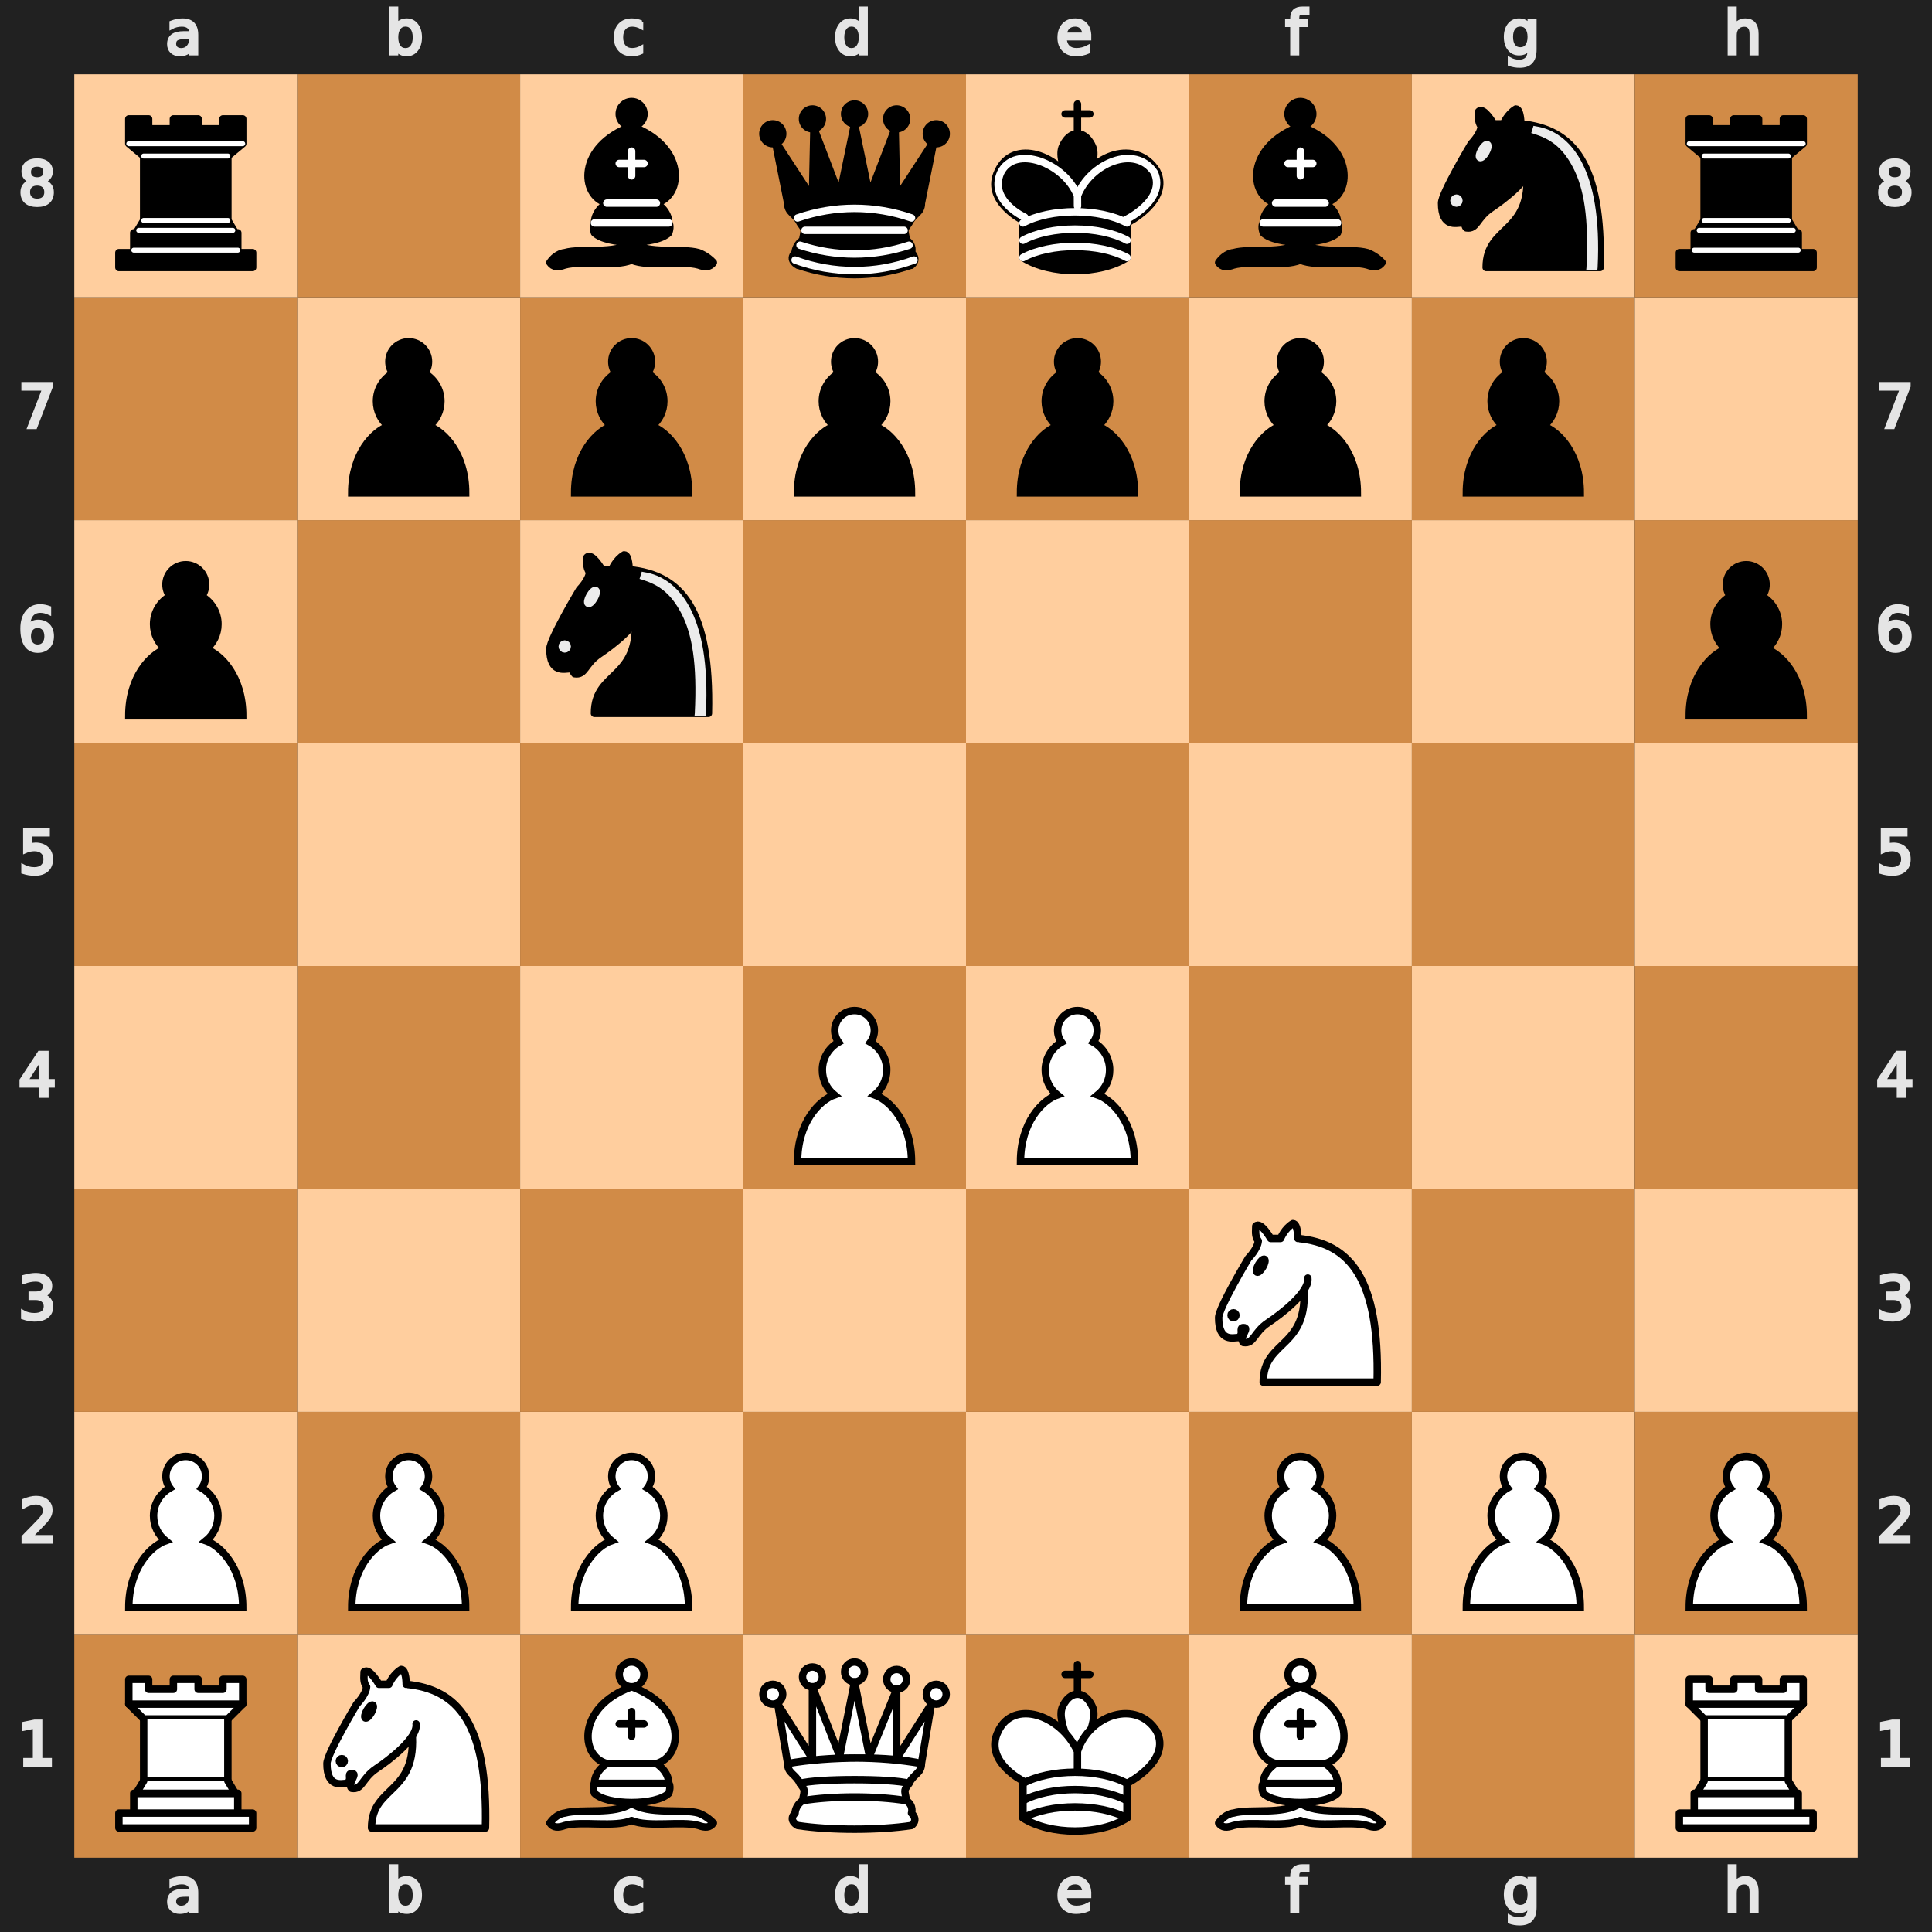
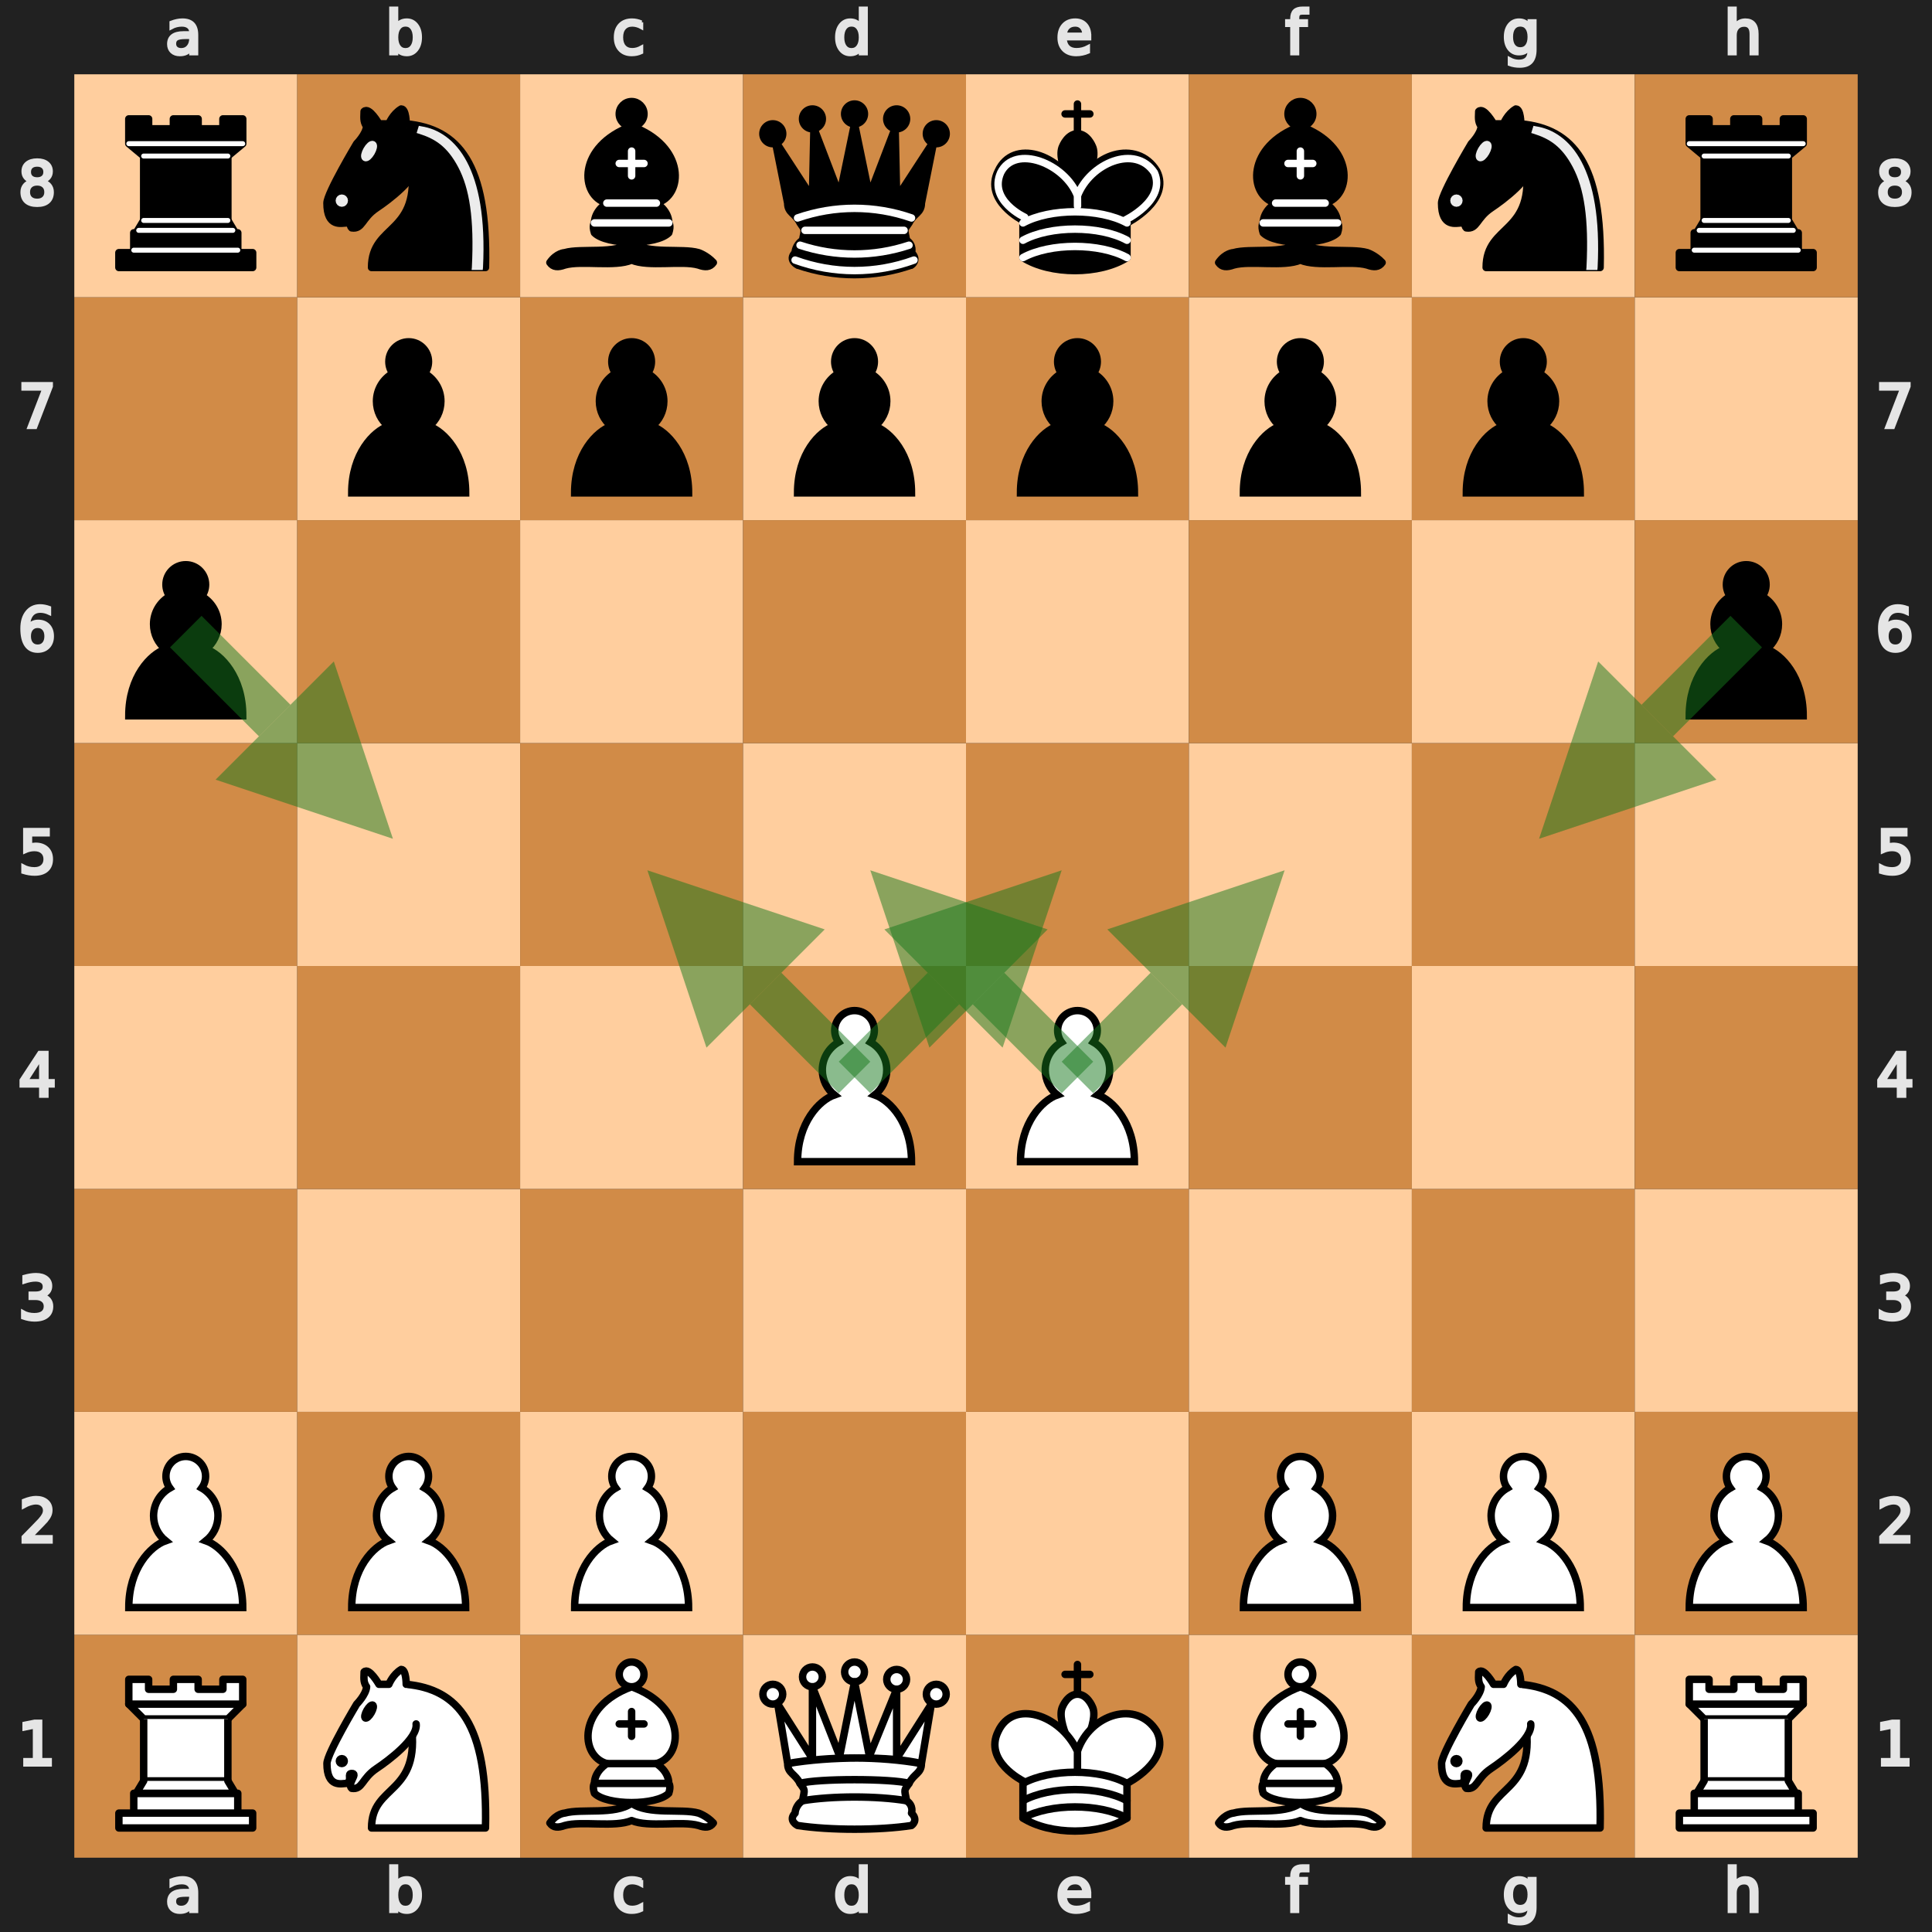
<svg xmlns="http://www.w3.org/2000/svg" xmlns:xlink="http://www.w3.org/1999/xlink" version="1.2" baseProfile="tiny" viewBox="0 0 390 390">
  <defs>
    <g id="white-pawn" class="white pawn">
      <path d="M22.5 9c-2.21 0-4 1.79-4 4 0 .89.29 1.71.78 2.38C17.33 16.5 16 18.59 16 21c0 2.03.94 3.84 2.41 5.03-3 1.06-7.41 5.55-7.41 13.47h23c0-7.92-4.41-12.41-7.41-13.47 1.47-1.19 2.41-3 2.41-5.03 0-2.41-1.33-4.5-3.28-5.62.49-.67.78-1.49.78-2.38 0-2.21-1.79-4-4-4z" fill="#fff" stroke="#000" stroke-width="1.5" stroke-linecap="round" />
    </g>
    <g id="white-knight" class="white knight" fill="none" fill-rule="evenodd" stroke="#000" stroke-width="1.5" stroke-linecap="round" stroke-linejoin="round">
      <path d="M 22,10 C 32.5,11 38.5,18 38,39 L 15,39 C 15,30 25,32.5 23,18" style="fill:#ffffff; stroke:#000000;" />
      <path d="M 24,18 C 24.38,20.91 18.45,25.37 16,27 C 13,29 13.18,31.34 11,31 C 9.958,30.06 12.41,27.96 11,28 C 10,28 11.19,29.23 10,30 C 9,30 5.997,31 6,26 C 6,24 12,14 12,14 C 12,14 13.89,12.1 14,10.5 C 13.27,9.506 13.5,8.5 13.5,7.5 C 14.5,6.5 16.5,10 16.5,10 L 18.5,10 C 18.5,10 19.28,8.008 21,7 C 22,7 22,10 22,10" style="fill:#ffffff; stroke:#000000;" />
      <path d="M 9.5 25.5 A 0.5 0.5 0 1 1 8.5,25.5 A 0.5 0.5 0 1 1 9.5 25.5 z" style="fill:#000000; stroke:#000000;" />
      <path d="M 15 15.5 A 0.5 1.5 0 1 1 14,15.5 A 0.5 1.5 0 1 1 15 15.5 z" transform="matrix(0.866,0.5,-0.5,0.866,9.693,-5.173)" style="fill:#000000; stroke:#000000;" />
    </g>
    <g id="white-bishop" class="white bishop" fill="none" fill-rule="evenodd" stroke="#000" stroke-width="1.5" stroke-linecap="round" stroke-linejoin="round">
      <g fill="#fff" stroke-linecap="butt">
        <path d="M9 36c3.39-.97 10.11.43 13.5-2 3.39 2.43 10.11 1.03 13.5 2 0 0 1.65.54 3 2-.68.97-1.65.99-3 .5-3.39-.97-10.11.46-13.5-1-3.39 1.46-10.11.03-13.5 1-1.354.49-2.323.47-3-.5 1.354-1.94 3-2 3-2zM15 32c2.5 2.5 12.5 2.5 15 0 .5-1.5 0-2 0-2 0-2.5-2.5-4-2.5-4 5.5-1.5 6-11.5-5-15.5-11 4-10.5 14-5 15.5 0 0-2.5 1.5-2.5 4 0 0-.5.5 0 2zM25 8a2.5 2.5 0 1 1-5 0 2.5 2.5 0 1 1 5 0z" />
      </g>
      <path d="M17.5 26h10M15 30h15m-7.5-14.5v5M20 18h5" stroke-linejoin="miter" />
    </g>
    <g id="white-rook" class="white rook" fill="#fff" fill-rule="evenodd" stroke="#000" stroke-width="1.5" stroke-linecap="round" stroke-linejoin="round">
      <path d="M9 39h27v-3H9v3zM12 36v-4h21v4H12zM11 14V9h4v2h5V9h5v2h5V9h4v5" stroke-linecap="butt" />
      <path d="M34 14l-3 3H14l-3-3" />
      <path d="M31 17v12.5H14V17" stroke-linecap="butt" stroke-linejoin="miter" />
      <path d="M31 29.5l1.5 2.5h-20l1.5-2.5" />
      <path d="M11 14h23" fill="none" stroke-linejoin="miter" />
    </g>
    <g id="white-queen" class="white queen" fill="#fff" fill-rule="evenodd" stroke="#000" stroke-width="1.5" stroke-linecap="round" stroke-linejoin="round">
      <path d="M8 12a2 2 0 1 1-4 0 2 2 0 1 1 4 0zM24.5 7.5a2 2 0 1 1-4 0 2 2 0 1 1 4 0zM41 12a2 2 0 1 1-4 0 2 2 0 1 1 4 0zM16 8.5a2 2 0 1 1-4 0 2 2 0 1 1 4 0zM33 9a2 2 0 1 1-4 0 2 2 0 1 1 4 0z" />
      <path d="M9 26c8.5-1.5 21-1.5 27 0l2-12-7 11V11l-5.5 13.5-3-15-3 15-5.5-14V25L7 14l2 12zM9 26c0 2 1.5 2 2.5 4 1 1.5 1 1 .5 3.5-1.5 1-1.5 2.5-1.5 2.5-1.5 1.5.5 2.5.5 2.5 6.5 1 16.5 1 23 0 0 0 1.5-1 0-2.5 0 0 .5-1.5-1-2.5-.5-2.5-.5-2 .5-3.5 1-2 2.5-2 2.5-4-8.5-1.5-18.5-1.5-27 0z" stroke-linecap="butt" />
      <path d="M11.5 30c3.5-1 18.5-1 22 0M12 33.5c6-1 15-1 21 0" fill="none" />
    </g>
    <g id="white-king" class="white king" fill="none" fill-rule="evenodd" stroke="#000" stroke-width="1.5" stroke-linecap="round" stroke-linejoin="round">
      <path d="M22.5 11.63V6M20 8h5" stroke-linejoin="miter" />
      <path d="M22.5 25s4.5-7.5 3-10.5c0 0-1-2.5-3-2.5s-3 2.5-3 2.5c-1.5 3 3 10.5 3 10.5" fill="#fff" stroke-linecap="butt" stroke-linejoin="miter" />
      <path d="M11.5 37c5.5 3.5 15.5 3.5 21 0v-7s9-4.5 6-10.5c-4-6.5-13.5-3.5-16 4V27v-3.5c-3.5-7.5-13-10.5-16-4-3 6 5 10 5 10V37z" fill="#fff" />
      <path d="M11.5 30c5.5-3 15.5-3 21 0m-21 3.5c5.5-3 15.5-3 21 0m-21 3.5c5.5-3 15.5-3 21 0" />
    </g>
    <g id="black-pawn" class="black pawn">
      <path d="M22.5 9c-2.21 0-4 1.79-4 4 0 .89.29 1.71.78 2.38C17.33 16.5 16 18.59 16 21c0 2.03.94 3.84 2.41 5.03-3 1.06-7.41 5.55-7.41 13.47h23c0-7.92-4.41-12.41-7.41-13.47 1.47-1.19 2.41-3 2.41-5.03 0-2.41-1.33-4.5-3.28-5.62.49-.67.78-1.49.78-2.38 0-2.21-1.79-4-4-4z" stroke="#000" stroke-width="1.5" stroke-linecap="round" />
    </g>
    <g id="black-knight" class="black knight" fill="none" fill-rule="evenodd" stroke="#000" stroke-width="1.5" stroke-linecap="round" stroke-linejoin="round">
      <path d="M 22,10 C 32.5,11 38.5,18 38,39 L 15,39 C 15,30 25,32.5 23,18" style="fill:#000000; stroke:#000000;" />
      <path d="M 24,18 C 24.38,20.91 18.45,25.37 16,27 C 13,29 13.18,31.34 11,31 C 9.958,30.06 12.41,27.96 11,28 C 10,28 11.19,29.23 10,30 C 9,30 5.997,31 6,26 C 6,24 12,14 12,14 C 12,14 13.89,12.1 14,10.5 C 13.27,9.506 13.5,8.5 13.5,7.5 C 14.5,6.5 16.5,10 16.5,10 L 18.5,10 C 18.5,10 19.28,8.008 21,7 C 22,7 22,10 22,10" style="fill:#000000; stroke:#000000;" />
      <path d="M 9.5 25.5 A 0.5 0.5 0 1 1 8.5,25.5 A 0.5 0.5 0 1 1 9.5 25.5 z" style="fill:#ececec; stroke:#ececec;" />
      <path d="M 15 15.5 A 0.5 1.5 0 1 1 14,15.5 A 0.5 1.5 0 1 1 15 15.5 z" transform="matrix(0.866,0.5,-0.5,0.866,9.693,-5.173)" style="fill:#ececec; stroke:#ececec;" />
      <path d="M 24.55,10.4 L 24.1,11.85 L 24.6,12 C 27.75,13 30.25,14.49 32.5,18.75 C 34.75,23.01 35.75,29.06 35.25,39 L 35.2,39.5 L 37.45,39.5 L 37.5,39 C 38,28.94 36.62,22.15 34.25,17.66 C 31.88,13.17 28.46,11.02 25.06,10.5 L 24.55,10.4 z " style="fill:#ececec; stroke:none;" />
    </g>
    <g id="black-bishop" class="black bishop" fill="none" fill-rule="evenodd" stroke="#000" stroke-width="1.5" stroke-linecap="round" stroke-linejoin="round">
      <path d="M9 36c3.39-.97 10.11.43 13.5-2 3.39 2.43 10.11 1.03 13.5 2 0 0 1.65.54 3 2-.68.97-1.65.99-3 .5-3.39-.97-10.11.46-13.5-1-3.39 1.46-10.11.03-13.5 1-1.354.49-2.323.47-3-.5 1.354-1.94 3-2 3-2zm6-4c2.5 2.5 12.5 2.5 15 0 .5-1.5 0-2 0-2 0-2.5-2.5-4-2.5-4 5.5-1.5 6-11.5-5-15.5-11 4-10.5 14-5 15.5 0 0-2.5 1.5-2.5 4 0 0-.5.5 0 2zM25 8a2.5 2.5 0 1 1-5 0 2.5 2.5 0 1 1 5 0z" fill="#000" stroke-linecap="butt" />
      <path d="M17.5 26h10M15 30h15m-7.5-14.5v5M20 18h5" stroke="#fff" stroke-linejoin="miter" />
    </g>
    <g id="black-rook" class="black rook" fill="#000" fill-rule="evenodd" stroke="#000" stroke-width="1.5" stroke-linecap="round" stroke-linejoin="round">
      <path d="M9 39h27v-3H9v3zM12.5 32l1.5-2.5h17l1.5 2.5h-20zM12 36v-4h21v4H12z" stroke-linecap="butt" />
      <path d="M14 29.5v-13h17v13H14z" stroke-linecap="butt" stroke-linejoin="miter" />
      <path d="M14 16.5L11 14h23l-3 2.5H14zM11 14V9h4v2h5V9h5v2h5V9h4v5H11z" stroke-linecap="butt" />
      <path d="M12 35.5h21M13 31.5h19M14 29.5h17M14 16.5h17M11 14h23" fill="none" stroke="#fff" stroke-width="1" stroke-linejoin="miter" />
    </g>
    <g id="black-queen" class="black queen" fill="#000" fill-rule="evenodd" stroke="#000" stroke-width="1.5" stroke-linecap="round" stroke-linejoin="round">
      <g fill="#000" stroke="none">
        <circle cx="6" cy="12" r="2.75" />
        <circle cx="14" cy="9" r="2.75" />
        <circle cx="22.5" cy="8" r="2.75" />
        <circle cx="31" cy="9" r="2.75" />
        <circle cx="39" cy="12" r="2.75" />
      </g>
      <path d="M9 26c8.5-1.5 21-1.5 27 0l2.5-12.5L31 25l-.3-14.1-5.2 13.6-3-14.5-3 14.5-5.2-13.6L14 25 6.5 13.5 9 26zM9 26c0 2 1.5 2 2.5 4 1 1.5 1 1 .5 3.5-1.5 1-1.5 2.5-1.5 2.5-1.5 1.5.5 2.5.5 2.5 6.5 1 16.5 1 23 0 0 0 1.5-1 0-2.5 0 0 .5-1.5-1-2.5-.5-2.5-.5-2 .5-3.5 1-2 2.5-2 2.5-4-8.5-1.5-18.5-1.5-27 0z" stroke-linecap="butt" />
      <path d="M11 38.5a35 35 1 0 0 23 0" fill="none" stroke-linecap="butt" />
      <path d="M11 29a35 35 1 0 1 23 0M12.5 31.5h20M11.5 34.5a35 35 1 0 0 22 0M10.5 37.5a35 35 1 0 0 24 0" fill="none" stroke="#fff" />
    </g>
    <g id="black-king" class="black king" fill="none" fill-rule="evenodd" stroke="#000" stroke-width="1.5" stroke-linecap="round" stroke-linejoin="round">
      <path d="M22.5 11.63V6" stroke-linejoin="miter" />
      <path d="M22.5 25s4.5-7.5 3-10.5c0 0-1-2.5-3-2.5s-3 2.5-3 2.5c-1.5 3 3 10.5 3 10.5" fill="#000" stroke-linecap="butt" stroke-linejoin="miter" />
      <path d="M11.5 37c5.5 3.5 15.5 3.5 21 0v-7s9-4.5 6-10.5c-4-6.5-13.5-3.5-16 4V27v-3.5c-3.5-7.5-13-10.5-16-4-3 6 5 10 5 10V37z" fill="#000" />
      <path d="M20 8h5" stroke-linejoin="miter" />
      <path d="M32 29.5s8.5-4 6.03-9.65C34.15 14 25 18 22.5 24.5l.01 2.1-.01-2.1C20 18 9.906 14 6.997 19.85c-2.497 5.65 4.853 9 4.853 9M11.5 30c5.5-3 15.5-3 21 0m-21 3.5c5.5-3 15.5-3 21 0m-21 3.5c5.5-3 15.5-3 21 0" stroke="#fff" />
    </g>
  </defs>
  <rect x="0" y="0" width="390" height="390" fill="#212121" />
  <g transform="translate(20, 0) scale(0.75, 0.75)" fill="#e5e5e5" stroke="#e5e5e5">
    <path d="M23.328 10.016q-1.742 0-2.414.398-.672.398-.672 1.36 0 .765.5 1.218.508.445 1.375.445 1.196 0 1.914-.843.727-.852.727-2.258v-.32zm2.867-.594v4.992h-1.437v-1.328q-.492.797-1.227 1.18-.734.375-1.797.375-1.343 0-2.14-.75-.79-.758-.79-2.024 0-1.476.985-2.226.992-.75 2.953-.75h2.016V8.75q0-.992-.656-1.531-.649-.547-1.829-.547-.75 0-1.46.18-.711.18-1.368.539V6.062q.79-.304 1.532-.453.742-.156 1.445-.156 1.898 0 2.836.984.937.985.937 2.985z" />
  </g>
  <g transform="translate(20, 375) scale(0.75, 0.75)" fill="#e5e5e5" stroke="#e5e5e5">
    <path d="M23.328 10.016q-1.742 0-2.414.398-.672.398-.672 1.36 0 .765.5 1.218.508.445 1.375.445 1.196 0 1.914-.843.727-.852.727-2.258v-.32zm2.867-.594v4.992h-1.437v-1.328q-.492.797-1.227 1.18-.734.375-1.797.375-1.343 0-2.14-.75-.79-.758-.79-2.024 0-1.476.985-2.226.992-.75 2.953-.75h2.016V8.75q0-.992-.656-1.531-.649-.547-1.829-.547-.75 0-1.46.18-.711.18-1.368.539V6.062q.79-.304 1.532-.453.742-.156 1.445-.156 1.898 0 2.836.984.937.985.937 2.985z" />
  </g>
  <g transform="translate(65, 0) scale(0.75, 0.75)" fill="#e5e5e5" stroke="#e5e5e5">
    <path d="M24.922 10.047q0-1.586-.656-2.485-.649-.906-1.79-.906-1.14 0-1.796.906-.649.899-.649 2.485 0 1.586.649 2.492.656.898 1.797.898 1.14 0 1.789-.898.656-.906.656-2.492zm-4.89-3.055q.452-.781 1.14-1.156.695-.383 1.656-.383 1.594 0 2.586 1.266 1 1.265 1 3.328 0 2.062-1 3.328-.992 1.266-2.586 1.266-.96 0-1.656-.375-.688-.383-1.14-1.164v1.312h-1.446V2.258h1.445z" />
  </g>
  <g transform="translate(65, 375) scale(0.75, 0.75)" fill="#e5e5e5" stroke="#e5e5e5">
    <path d="M24.922 10.047q0-1.586-.656-2.485-.649-.906-1.79-.906-1.14 0-1.796.906-.649.899-.649 2.485 0 1.586.649 2.492.656.898 1.797.898 1.14 0 1.789-.898.656-.906.656-2.492zm-4.89-3.055q.452-.781 1.14-1.156.695-.383 1.656-.383 1.594 0 2.586 1.266 1 1.265 1 3.328 0 2.062-1 3.328-.992 1.266-2.586 1.266-.96 0-1.656-.375-.688-.383-1.14-1.164v1.312h-1.446V2.258h1.445z" />
  </g>
  <g transform="translate(110, 0) scale(0.75, 0.75)" fill="#e5e5e5" stroke="#e5e5e5">
    <path d="M25.96 6v1.344q-.608-.336-1.226-.5-.609-.172-1.234-.172-1.398 0-2.172.89-.773.883-.773 2.485 0 1.601.773 2.492.774.883 2.172.883.625 0 1.234-.164.618-.172 1.227-.508v1.328q-.602.281-1.25.422-.64.14-1.367.14-1.977 0-3.14-1.242-1.165-1.242-1.165-3.351 0-2.14 1.172-3.367 1.18-1.227 3.227-1.227.664 0 1.296.14.633.134 1.227.407z" />
  </g>
  <g transform="translate(110, 375) scale(0.75, 0.75)" fill="#e5e5e5" stroke="#e5e5e5">
    <path d="M25.96 6v1.344q-.608-.336-1.226-.5-.609-.172-1.234-.172-1.398 0-2.172.89-.773.883-.773 2.485 0 1.601.773 2.492.774.883 2.172.883.625 0 1.234-.164.618-.172 1.227-.508v1.328q-.602.281-1.25.422-.64.14-1.367.14-1.977 0-3.14-1.242-1.165-1.242-1.165-3.351 0-2.14 1.172-3.367 1.18-1.227 3.227-1.227.664 0 1.296.14.633.134 1.227.407z" />
  </g>
  <g transform="translate(155, 0) scale(0.75, 0.75)" fill="#e5e5e5" stroke="#e5e5e5">
    <path d="M24.973 6.992V2.258h1.437v12.156h-1.437v-1.312q-.453.78-1.149 1.164-.687.375-1.656.375-1.586 0-2.586-1.266-.992-1.266-.992-3.328 0-2.063.992-3.328 1-1.266 2.586-1.266.969 0 1.656.383.696.375 1.149 1.156zm-4.899 3.055q0 1.586.649 2.492.656.898 1.797.898 1.14 0 1.796-.898.657-.906.657-2.492 0-1.586-.657-2.485-.656-.906-1.796-.906-1.141 0-1.797.906-.649.899-.649 2.485z" />
  </g>
  <g transform="translate(155, 375) scale(0.75, 0.75)" fill="#e5e5e5" stroke="#e5e5e5">
    <path d="M24.973 6.992V2.258h1.437v12.156h-1.437v-1.312q-.453.78-1.149 1.164-.687.375-1.656.375-1.586 0-2.586-1.266-.992-1.266-.992-3.328 0-2.063.992-3.328 1-1.266 2.586-1.266.969 0 1.656.383.696.375 1.149 1.156zm-4.899 3.055q0 1.586.649 2.492.656.898 1.797.898 1.14 0 1.796-.898.657-.906.657-2.492 0-1.586-.657-2.485-.656-.906-1.796-.906-1.141 0-1.797.906-.649.899-.649 2.485z" />
  </g>
  <g transform="translate(200, 0) scale(0.75, 0.75)" fill="#e5e5e5" stroke="#e5e5e5">
    <path d="M26.555 9.68v.703h-6.61q.094 1.484.89 2.265.806.774 2.235.774.828 0 1.602-.203.781-.203 1.547-.61v1.36q-.774.328-1.586.5-.813.172-1.649.172-2.093 0-3.32-1.22-1.219-1.218-1.219-3.296 0-2.148 1.157-3.406 1.164-1.266 3.132-1.266 1.766 0 2.79 1.14 1.03 1.134 1.03 3.087zm-1.438-.422q-.015-1.18-.664-1.883-.64-.703-1.703-.703-1.203 0-1.93.68-.718.68-.828 1.914z" />
  </g>
  <g transform="translate(200, 375) scale(0.75, 0.75)" fill="#e5e5e5" stroke="#e5e5e5">
    <path d="M26.555 9.68v.703h-6.61q.094 1.484.89 2.265.806.774 2.235.774.828 0 1.602-.203.781-.203 1.547-.61v1.36q-.774.328-1.586.5-.813.172-1.649.172-2.093 0-3.32-1.22-1.219-1.218-1.219-3.296 0-2.148 1.157-3.406 1.164-1.266 3.132-1.266 1.766 0 2.79 1.14 1.03 1.134 1.03 3.087zm-1.438-.422q-.015-1.18-.664-1.883-.64-.703-1.703-.703-1.203 0-1.93.68-.718.68-.828 1.914z" />
  </g>
  <g transform="translate(245, 0) scale(0.75, 0.75)" fill="#e5e5e5" stroke="#e5e5e5">
    <path d="M25.285 2.258v1.195H23.91q-.773 0-1.078.313-.297.312-.297 1.125v.773h2.367v1.117h-2.367v7.633H21.09V6.781h-1.375V5.664h1.375v-.61q0-1.46.68-2.124.68-.672 2.156-.672z" />
  </g>
  <g transform="translate(245, 375) scale(0.75, 0.75)" fill="#e5e5e5" stroke="#e5e5e5">
    <path d="M25.285 2.258v1.195H23.91q-.773 0-1.078.313-.297.312-.297 1.125v.773h2.367v1.117h-2.367v7.633H21.09V6.781h-1.375V5.664h1.375v-.61q0-1.46.68-2.124.68-.672 2.156-.672z" />
  </g>
  <g transform="translate(290, 0) scale(0.75, 0.75)" fill="#e5e5e5" stroke="#e5e5e5">
    <path d="M24.973 9.937q0-1.562-.649-2.421-.64-.86-1.804-.86-1.157 0-1.805.86-.64.859-.64 2.421 0 1.555.64 2.415.648.859 1.805.859 1.164 0 1.804-.86.649-.859.649-2.414zm1.437 3.391q0 2.234-.992 3.32-.992 1.094-3.04 1.094-.757 0-1.429-.117-.672-.11-1.304-.344v-1.398q.632.344 1.25.508.617.164 1.257.164 1.414 0 2.118-.743.703-.734.703-2.226v-.711q-.446.773-1.141 1.156-.695.383-1.664.383-1.61 0-2.594-1.227-.984-1.226-.984-3.25 0-2.03.984-3.257.985-1.227 2.594-1.227.969 0 1.664.383t1.14 1.156V5.664h1.438z" />
  </g>
  <g transform="translate(290, 375) scale(0.75, 0.75)" fill="#e5e5e5" stroke="#e5e5e5">
    <path d="M24.973 9.937q0-1.562-.649-2.421-.64-.86-1.804-.86-1.157 0-1.805.86-.64.859-.64 2.421 0 1.555.64 2.415.648.859 1.805.859 1.164 0 1.804-.86.649-.859.649-2.414zm1.437 3.391q0 2.234-.992 3.32-.992 1.094-3.04 1.094-.757 0-1.429-.117-.672-.11-1.304-.344v-1.398q.632.344 1.25.508.617.164 1.257.164 1.414 0 2.118-.743.703-.734.703-2.226v-.711q-.446.773-1.141 1.156-.695.383-1.664.383-1.61 0-2.594-1.227-.984-1.226-.984-3.25 0-2.03.984-3.257.985-1.227 2.594-1.227.969 0 1.664.383t1.14 1.156V5.664h1.438z" />
  </g>
  <g transform="translate(335, 0) scale(0.75, 0.75)" fill="#e5e5e5" stroke="#e5e5e5">
    <path d="M26.164 9.133v5.281h-1.437V9.18q0-1.243-.485-1.86-.484-.617-1.453-.617-1.164 0-1.836.742-.672.742-.672 2.024v4.945h-1.445V2.258h1.445v4.765q.516-.789 1.211-1.18.703-.39 1.617-.39 1.508 0 2.282.938.773.93.773 2.742z" />
  </g>
  <g transform="translate(335, 375) scale(0.75, 0.75)" fill="#e5e5e5" stroke="#e5e5e5">
    <path d="M26.164 9.133v5.281h-1.437V9.18q0-1.243-.485-1.86-.484-.617-1.453-.617-1.164 0-1.836.742-.672.742-.672 2.024v4.945h-1.445V2.258h1.445v4.765q.516-.789 1.211-1.18.703-.39 1.617-.39 1.508 0 2.282.938.773.93.773 2.742z" />
  </g>
  <g transform="translate(0, 335) scale(0.75, 0.75)" fill="#e5e5e5" stroke="#e5e5e5">
    <path d="M6.754 26.996h2.578v-8.898l-2.805.562v-1.437l2.79-.563h1.578v10.336h2.578v1.328h-6.72z" />
  </g>
  <g transform="translate(375, 335) scale(0.75, 0.75)" fill="#e5e5e5" stroke="#e5e5e5">
    <path d="M6.754 26.996h2.578v-8.898l-2.805.562v-1.437l2.79-.563h1.578v10.336h2.578v1.328h-6.72z" />
  </g>
  <g transform="translate(0, 290) scale(0.75, 0.75)" fill="#e5e5e5" stroke="#e5e5e5">
    <path d="M8.195 26.996h5.508v1.328H6.297v-1.328q.898-.93 2.445-2.492 1.555-1.57 1.953-2.024.758-.851 1.055-1.437.305-.594.305-1.164 0-.93-.657-1.516-.648-.586-1.695-.586-.742 0-1.57.258-.82.258-1.758.781v-1.593q.953-.383 1.781-.578.828-.196 1.516-.196 1.812 0 2.89.906 1.079.907 1.079 2.422 0 .72-.274 1.368-.265.64-.976 1.515-.196.227-1.243 1.313-1.046 1.078-2.953 3.023z" />
  </g>
  <g transform="translate(375, 290) scale(0.75, 0.75)" fill="#e5e5e5" stroke="#e5e5e5">
    <path d="M8.195 26.996h5.508v1.328H6.297v-1.328q.898-.93 2.445-2.492 1.555-1.57 1.953-2.024.758-.851 1.055-1.437.305-.594.305-1.164 0-.93-.657-1.516-.648-.586-1.695-.586-.742 0-1.57.258-.82.258-1.758.781v-1.593q.953-.383 1.781-.578.828-.196 1.516-.196 1.812 0 2.89.906 1.079.907 1.079 2.422 0 .72-.274 1.368-.265.64-.976 1.515-.196.227-1.243 1.313-1.046 1.078-2.953 3.023z" />
  </g>
  <g transform="translate(0, 245) scale(0.75, 0.75)" fill="#e5e5e5" stroke="#e5e5e5">
    <path d="M11.434 22.035q1.132.242 1.765 1.008.64.766.64 1.89 0 1.727-1.187 2.672-1.187.946-3.375.946-.734 0-1.515-.149-.774-.14-1.602-.43V26.45q.656.383 1.438.578.78.196 1.632.196 1.485 0 2.258-.586.782-.586.782-1.703 0-1.032-.727-1.61-.719-.586-2.008-.586h-1.36v-1.297h1.423q1.164 0 1.78-.46.618-.47.618-1.344 0-.899-.64-1.375-.633-.485-1.82-.485-.65 0-1.391.141-.743.14-1.633.437V16.95q.898-.25 1.68-.375.788-.125 1.484-.125 1.797 0 2.844.82 1.046.813 1.046 2.204 0 .968-.554 1.64-.555.664-1.578.922z" />
  </g>
  <g transform="translate(375, 245) scale(0.75, 0.75)" fill="#e5e5e5" stroke="#e5e5e5">
    <path d="M11.434 22.035q1.132.242 1.765 1.008.64.766.64 1.89 0 1.727-1.187 2.672-1.187.946-3.375.946-.734 0-1.515-.149-.774-.14-1.602-.43V26.45q.656.383 1.438.578.78.196 1.632.196 1.485 0 2.258-.586.782-.586.782-1.703 0-1.032-.727-1.61-.719-.586-2.008-.586h-1.36v-1.297h1.423q1.164 0 1.78-.46.618-.47.618-1.344 0-.899-.64-1.375-.633-.485-1.82-.485-.65 0-1.391.141-.743.14-1.633.437V16.95q.898-.25 1.68-.375.788-.125 1.484-.125 1.797 0 2.844.82 1.046.813 1.046 2.204 0 .968-.554 1.64-.555.664-1.578.922z" />
  </g>
  <g transform="translate(0, 200) scale(0.75, 0.75)" fill="#e5e5e5" stroke="#e5e5e5">
    <path d="M11.016 18.035L7.03 24.262h3.985zm-.414-1.375h1.984v7.602h1.664v1.312h-1.664v2.75h-1.57v-2.75H5.75v-1.523z" />
  </g>
  <g transform="translate(375, 200) scale(0.75, 0.75)" fill="#e5e5e5" stroke="#e5e5e5">
    <path d="M11.016 18.035L7.03 24.262h3.985zm-.414-1.375h1.984v7.602h1.664v1.312h-1.664v2.75h-1.57v-2.75H5.75v-1.523z" />
  </g>
  <g transform="translate(0, 155) scale(0.75, 0.75)" fill="#e5e5e5" stroke="#e5e5e5">
    <path d="M6.719 16.66h6.195v1.328h-4.75v2.86q.344-.118.688-.172.343-.063.687-.063 1.953 0 3.094 1.07 1.14 1.07 1.14 2.899 0 1.883-1.171 2.93-1.172 1.039-3.305 1.039-.735 0-1.5-.125-.758-.125-1.57-.375v-1.586q.703.383 1.453.57.75.188 1.586.188 1.351 0 2.14-.711.79-.711.79-1.93 0-1.219-.79-1.93-.789-.71-2.14-.71-.633 0-1.266.14-.625.14-1.281.438z" />
  </g>
  <g transform="translate(375, 155) scale(0.75, 0.75)" fill="#e5e5e5" stroke="#e5e5e5">
    <path d="M6.719 16.66h6.195v1.328h-4.75v2.86q.344-.118.688-.172.343-.063.687-.063 1.953 0 3.094 1.07 1.14 1.07 1.14 2.899 0 1.883-1.171 2.93-1.172 1.039-3.305 1.039-.735 0-1.5-.125-.758-.125-1.57-.375v-1.586q.703.383 1.453.57.75.188 1.586.188 1.351 0 2.14-.711.79-.711.79-1.93 0-1.219-.79-1.93-.789-.71-2.14-.71-.633 0-1.266.14-.625.14-1.281.438z" />
  </g>
  <g transform="translate(0, 110) scale(0.75, 0.75)" fill="#e5e5e5" stroke="#e5e5e5">
    <path d="M10.137 21.863q-1.063 0-1.688.727-.617.726-.617 1.992 0 1.258.617 1.992.625.727 1.688.727 1.062 0 1.68-.727.624-.734.624-1.992 0-1.266-.625-1.992-.617-.727-1.68-.727zm3.133-4.945v1.437q-.594-.28-1.204-.43-.601-.148-1.195-.148-1.562 0-2.39 1.055-.82 1.055-.938 3.188.46-.68 1.156-1.04.696-.367 1.531-.367 1.758 0 2.774 1.07 1.023 1.063 1.023 2.899 0 1.797-1.062 2.883-1.063 1.086-2.828 1.086-2.024 0-3.094-1.547-1.07-1.555-1.07-4.5 0-2.766 1.312-4.406 1.313-1.649 3.524-1.649.593 0 1.195.117.61.118 1.266.352z" />
  </g>
  <g transform="translate(375, 110) scale(0.75, 0.75)" fill="#e5e5e5" stroke="#e5e5e5">
    <path d="M10.137 21.863q-1.063 0-1.688.727-.617.726-.617 1.992 0 1.258.617 1.992.625.727 1.688.727 1.062 0 1.68-.727.624-.734.624-1.992 0-1.266-.625-1.992-.617-.727-1.68-.727zm3.133-4.945v1.437q-.594-.28-1.204-.43-.601-.148-1.195-.148-1.562 0-2.39 1.055-.82 1.055-.938 3.188.46-.68 1.156-1.04.696-.367 1.531-.367 1.758 0 2.774 1.07 1.023 1.063 1.023 2.899 0 1.797-1.062 2.883-1.063 1.086-2.828 1.086-2.024 0-3.094-1.547-1.07-1.555-1.07-4.5 0-2.766 1.312-4.406 1.313-1.649 3.524-1.649.593 0 1.195.117.61.118 1.266.352z" />
  </g>
  <g transform="translate(0, 65) scale(0.75, 0.75)" fill="#e5e5e5" stroke="#e5e5e5">
    <path d="M6.25 16.66h7.5v.672L9.516 28.324H7.867l3.985-10.336H6.25z" />
  </g>
  <g transform="translate(375, 65) scale(0.75, 0.75)" fill="#e5e5e5" stroke="#e5e5e5">
    <path d="M6.25 16.66h7.5v.672L9.516 28.324H7.867l3.985-10.336H6.25z" />
  </g>
  <g transform="translate(0, 20) scale(0.75, 0.75)" fill="#e5e5e5" stroke="#e5e5e5">
    <path d="M10 22.785q-1.125 0-1.773.602-.641.601-.641 1.656t.64 1.656q.649.602 1.774.602t1.773-.602q.649-.61.649-1.656 0-1.055-.649-1.656-.64-.602-1.773-.602zm-1.578-.672q-1.016-.25-1.586-.945-.563-.695-.563-1.695 0-1.399.993-2.211 1-.813 2.734-.813 1.742 0 2.734.813.993.812.993 2.21 0 1-.57 1.696-.563.695-1.571.945 1.14.266 1.773 1.04.641.773.641 1.89 0 1.695-1.04 2.602-1.03.906-2.96.906t-2.969-.906Q6 26.738 6 25.043q0-1.117.64-1.89.641-.774 1.782-1.04zm-.578-2.492q0 .906.562 1.414.57.508 1.594.508 1.016 0 1.586-.508.578-.508.578-1.414 0-.906-.578-1.414-.57-.508-1.586-.508-1.023 0-1.594.508-.562.508-.562 1.414z" />
  </g>
  <g transform="translate(375, 20) scale(0.75, 0.75)" fill="#e5e5e5" stroke="#e5e5e5">
    <path d="M10 22.785q-1.125 0-1.773.602-.641.601-.641 1.656t.64 1.656q.649.602 1.774.602t1.773-.602q.649-.61.649-1.656 0-1.055-.649-1.656-.64-.602-1.773-.602zm-1.578-.672q-1.016-.25-1.586-.945-.563-.695-.563-1.695 0-1.399.993-2.211 1-.813 2.734-.813 1.742 0 2.734.813.993.812.993 2.21 0 1-.57 1.696-.563.695-1.571.945 1.14.266 1.773 1.04.641.773.641 1.89 0 1.695-1.04 2.602-1.03.906-2.96.906t-2.969-.906Q6 26.738 6 25.043q0-1.117.64-1.89.641-.774 1.782-1.04zm-.578-2.492q0 .906.562 1.414.57.508 1.594.508 1.016 0 1.586-.508.578-.508.578-1.414 0-.906-.578-1.414-.57-.508-1.586-.508-1.023 0-1.594.508-.562.508-.562 1.414z" />
  </g>
  <rect x="15" y="330" width="45" height="45" class="square dark a1" stroke="none" fill="#d18b47" />
  <rect x="60" y="330" width="45" height="45" class="square light b1" stroke="none" fill="#ffce9e" />
  <rect x="105" y="330" width="45" height="45" class="square dark c1" stroke="none" fill="#d18b47" />
  <rect x="150" y="330" width="45" height="45" class="square light d1" stroke="none" fill="#ffce9e" />
  <rect x="195" y="330" width="45" height="45" class="square dark e1" stroke="none" fill="#d18b47" />
  <rect x="240" y="330" width="45" height="45" class="square light f1" stroke="none" fill="#ffce9e" />
  <rect x="285" y="330" width="45" height="45" class="square dark g1" stroke="none" fill="#d18b47" />
  <rect x="330" y="330" width="45" height="45" class="square light h1" stroke="none" fill="#ffce9e" />
  <rect x="15" y="285" width="45" height="45" class="square light a2" stroke="none" fill="#ffce9e" />
  <rect x="60" y="285" width="45" height="45" class="square dark b2" stroke="none" fill="#d18b47" />
  <rect x="105" y="285" width="45" height="45" class="square light c2" stroke="none" fill="#ffce9e" />
  <rect x="150" y="285" width="45" height="45" class="square dark d2" stroke="none" fill="#d18b47" />
  <rect x="195" y="285" width="45" height="45" class="square light e2" stroke="none" fill="#ffce9e" />
  <rect x="240" y="285" width="45" height="45" class="square dark f2" stroke="none" fill="#d18b47" />
  <rect x="285" y="285" width="45" height="45" class="square light g2" stroke="none" fill="#ffce9e" />
  <rect x="330" y="285" width="45" height="45" class="square dark h2" stroke="none" fill="#d18b47" />
  <rect x="15" y="240" width="45" height="45" class="square dark a3" stroke="none" fill="#d18b47" />
  <rect x="60" y="240" width="45" height="45" class="square light b3" stroke="none" fill="#ffce9e" />
  <rect x="105" y="240" width="45" height="45" class="square dark c3" stroke="none" fill="#d18b47" />
  <rect x="150" y="240" width="45" height="45" class="square light d3" stroke="none" fill="#ffce9e" />
  <rect x="195" y="240" width="45" height="45" class="square dark e3" stroke="none" fill="#d18b47" />
  <rect x="240" y="240" width="45" height="45" class="square light f3" stroke="none" fill="#ffce9e" />
  <rect x="285" y="240" width="45" height="45" class="square dark g3" stroke="none" fill="#d18b47" />
  <rect x="330" y="240" width="45" height="45" class="square light h3" stroke="none" fill="#ffce9e" />
  <rect x="15" y="195" width="45" height="45" class="square light a4" stroke="none" fill="#ffce9e" />
  <rect x="60" y="195" width="45" height="45" class="square dark b4" stroke="none" fill="#d18b47" />
  <rect x="105" y="195" width="45" height="45" class="square light c4" stroke="none" fill="#ffce9e" />
  <rect x="150" y="195" width="45" height="45" class="square dark d4" stroke="none" fill="#d18b47" />
  <rect x="195" y="195" width="45" height="45" class="square light e4" stroke="none" fill="#ffce9e" />
  <rect x="240" y="195" width="45" height="45" class="square dark f4" stroke="none" fill="#d18b47" />
  <rect x="285" y="195" width="45" height="45" class="square light g4" stroke="none" fill="#ffce9e" />
  <rect x="330" y="195" width="45" height="45" class="square dark h4" stroke="none" fill="#d18b47" />
  <rect x="15" y="150" width="45" height="45" class="square dark a5" stroke="none" fill="#d18b47" />
  <rect x="60" y="150" width="45" height="45" class="square light b5" stroke="none" fill="#ffce9e" />
  <rect x="105" y="150" width="45" height="45" class="square dark c5" stroke="none" fill="#d18b47" />
  <rect x="150" y="150" width="45" height="45" class="square light d5" stroke="none" fill="#ffce9e" />
  <rect x="195" y="150" width="45" height="45" class="square dark e5" stroke="none" fill="#d18b47" />
  <rect x="240" y="150" width="45" height="45" class="square light f5" stroke="none" fill="#ffce9e" />
  <rect x="285" y="150" width="45" height="45" class="square dark g5" stroke="none" fill="#d18b47" />
  <rect x="330" y="150" width="45" height="45" class="square light h5" stroke="none" fill="#ffce9e" />
  <rect x="15" y="105" width="45" height="45" class="square light a6" stroke="none" fill="#ffce9e" />
  <rect x="60" y="105" width="45" height="45" class="square dark b6" stroke="none" fill="#d18b47" />
  <rect x="105" y="105" width="45" height="45" class="square light c6" stroke="none" fill="#ffce9e" />
  <rect x="150" y="105" width="45" height="45" class="square dark d6" stroke="none" fill="#d18b47" />
  <rect x="195" y="105" width="45" height="45" class="square light e6" stroke="none" fill="#ffce9e" />
  <rect x="240" y="105" width="45" height="45" class="square dark f6" stroke="none" fill="#d18b47" />
  <rect x="285" y="105" width="45" height="45" class="square light g6" stroke="none" fill="#ffce9e" />
  <rect x="330" y="105" width="45" height="45" class="square dark h6" stroke="none" fill="#d18b47" />
  <rect x="15" y="60" width="45" height="45" class="square dark a7" stroke="none" fill="#d18b47" />
  <rect x="60" y="60" width="45" height="45" class="square light b7" stroke="none" fill="#ffce9e" />
  <rect x="105" y="60" width="45" height="45" class="square dark c7" stroke="none" fill="#d18b47" />
  <rect x="150" y="60" width="45" height="45" class="square light d7" stroke="none" fill="#ffce9e" />
  <rect x="195" y="60" width="45" height="45" class="square dark e7" stroke="none" fill="#d18b47" />
  <rect x="240" y="60" width="45" height="45" class="square light f7" stroke="none" fill="#ffce9e" />
  <rect x="285" y="60" width="45" height="45" class="square dark g7" stroke="none" fill="#d18b47" />
  <rect x="330" y="60" width="45" height="45" class="square light h7" stroke="none" fill="#ffce9e" />
  <rect x="15" y="15" width="45" height="45" class="square light a8" stroke="none" fill="#ffce9e" />
  <rect x="60" y="15" width="45" height="45" class="square dark b8" stroke="none" fill="#d18b47" />
  <rect x="105" y="15" width="45" height="45" class="square light c8" stroke="none" fill="#ffce9e" />
  <rect x="150" y="15" width="45" height="45" class="square dark d8" stroke="none" fill="#d18b47" />
  <rect x="195" y="15" width="45" height="45" class="square light e8" stroke="none" fill="#ffce9e" />
  <rect x="240" y="15" width="45" height="45" class="square dark f8" stroke="none" fill="#d18b47" />
  <rect x="285" y="15" width="45" height="45" class="square light g8" stroke="none" fill="#ffce9e" />
  <rect x="330" y="15" width="45" height="45" class="square dark h8" stroke="none" fill="#d18b47" />
  <use href="#white-rook" xlink:href="#white-rook" transform="translate(15, 330)" />
  <use href="#white-knight" xlink:href="#white-knight" transform="translate(60, 330)" />
  <use href="#white-bishop" xlink:href="#white-bishop" transform="translate(105, 330)" />
  <use href="#white-queen" xlink:href="#white-queen" transform="translate(150, 330)" />
  <use href="#white-king" xlink:href="#white-king" transform="translate(195, 330)" />
  <use href="#white-bishop" xlink:href="#white-bishop" transform="translate(240, 330)" />
+   <use href="#white-knight" xlink:href="#white-knight" transform="translate(285, 330)" />
  <use href="#white-rook" xlink:href="#white-rook" transform="translate(330, 330)" />
  <use href="#white-pawn" xlink:href="#white-pawn" transform="translate(15, 285)" />
  <use href="#white-pawn" xlink:href="#white-pawn" transform="translate(60, 285)" />
  <use href="#white-pawn" xlink:href="#white-pawn" transform="translate(105, 285)" />
  <use href="#white-pawn" xlink:href="#white-pawn" transform="translate(240, 285)" />
  <use href="#white-pawn" xlink:href="#white-pawn" transform="translate(285, 285)" />
  <use href="#white-pawn" xlink:href="#white-pawn" transform="translate(330, 285)" />
-   <use href="#white-knight" xlink:href="#white-knight" transform="translate(240, 240)" />
  <use href="#white-pawn" xlink:href="#white-pawn" transform="translate(150, 195)" />
  <use href="#white-pawn" xlink:href="#white-pawn" transform="translate(195, 195)" />
  <use href="#black-pawn" xlink:href="#black-pawn" transform="translate(15, 105)" />
-   <use href="#black-knight" xlink:href="#black-knight" transform="translate(105, 105)" />
  <use href="#black-pawn" xlink:href="#black-pawn" transform="translate(330, 105)" />
  <use href="#black-pawn" xlink:href="#black-pawn" transform="translate(60, 60)" />
  <use href="#black-pawn" xlink:href="#black-pawn" transform="translate(105, 60)" />
  <use href="#black-pawn" xlink:href="#black-pawn" transform="translate(150, 60)" />
  <use href="#black-pawn" xlink:href="#black-pawn" transform="translate(195, 60)" />
  <use href="#black-pawn" xlink:href="#black-pawn" transform="translate(240, 60)" />
  <use href="#black-pawn" xlink:href="#black-pawn" transform="translate(285, 60)" />
  <use href="#black-rook" xlink:href="#black-rook" transform="translate(15, 15)" />
+   <use href="#black-knight" xlink:href="#black-knight" transform="translate(60, 15)" />
  <use href="#black-bishop" xlink:href="#black-bishop" transform="translate(105, 15)" />
  <use href="#black-queen" xlink:href="#black-queen" transform="translate(150, 15)" />
  <use href="#black-king" xlink:href="#black-king" transform="translate(195, 15)" />
  <use href="#black-bishop" xlink:href="#black-bishop" transform="translate(240, 15)" />
  <use href="#black-knight" xlink:href="#black-knight" transform="translate(285, 15)" />
  <use href="#black-rook" xlink:href="#black-rook" transform="translate(330, 15)" />
+   <line x1="172.5" y1="217.5" x2="154.547" y2="199.547" stroke="#15781B" opacity="0.502" stroke-width="9.0" stroke-linecap="butt" class="arrow" />
+   <polygon points="130.682,175.682 142.614,211.479 166.479,187.614" fill="#15781B" opacity="0.502" class="arrow" />
+   <line x1="172.5" y1="217.5" x2="190.453" y2="199.547" stroke="#15781B" opacity="0.502" stroke-width="9.0" stroke-linecap="butt" class="arrow" />
+   <polygon points="214.318,175.682 178.521,187.614 202.386,211.479" fill="#15781B" opacity="0.502" class="arrow" />
+   <line x1="217.5" y1="217.5" x2="199.547" y2="199.547" stroke="#15781B" opacity="0.502" stroke-width="9.0" stroke-linecap="butt" class="arrow" />
+   <polygon points="175.682,175.682 187.614,211.479 211.479,187.614" fill="#15781B" opacity="0.502" class="arrow" />
+   <line x1="217.5" y1="217.5" x2="235.453" y2="199.547" stroke="#15781B" opacity="0.502" stroke-width="9.0" stroke-linecap="butt" class="arrow" />
+   <polygon points="259.318,175.682 223.521,187.614 247.386,211.479" fill="#15781B" opacity="0.502" class="arrow" />
+   <line x1="37.5" y1="127.5" x2="55.453" y2="145.453" stroke="#15781B" opacity="0.502" stroke-width="9.0" stroke-linecap="butt" class="arrow" />
+   <polygon points="79.318,169.318 67.386,133.521 43.521,157.386" fill="#15781B" opacity="0.502" class="arrow" />
+   <line x1="352.5" y1="127.5" x2="334.547" y2="145.453" stroke="#15781B" opacity="0.502" stroke-width="9.0" stroke-linecap="butt" class="arrow" />
+   <polygon points="310.682,169.318 346.479,157.386 322.614,133.521" fill="#15781B" opacity="0.502" class="arrow" />
</svg>
